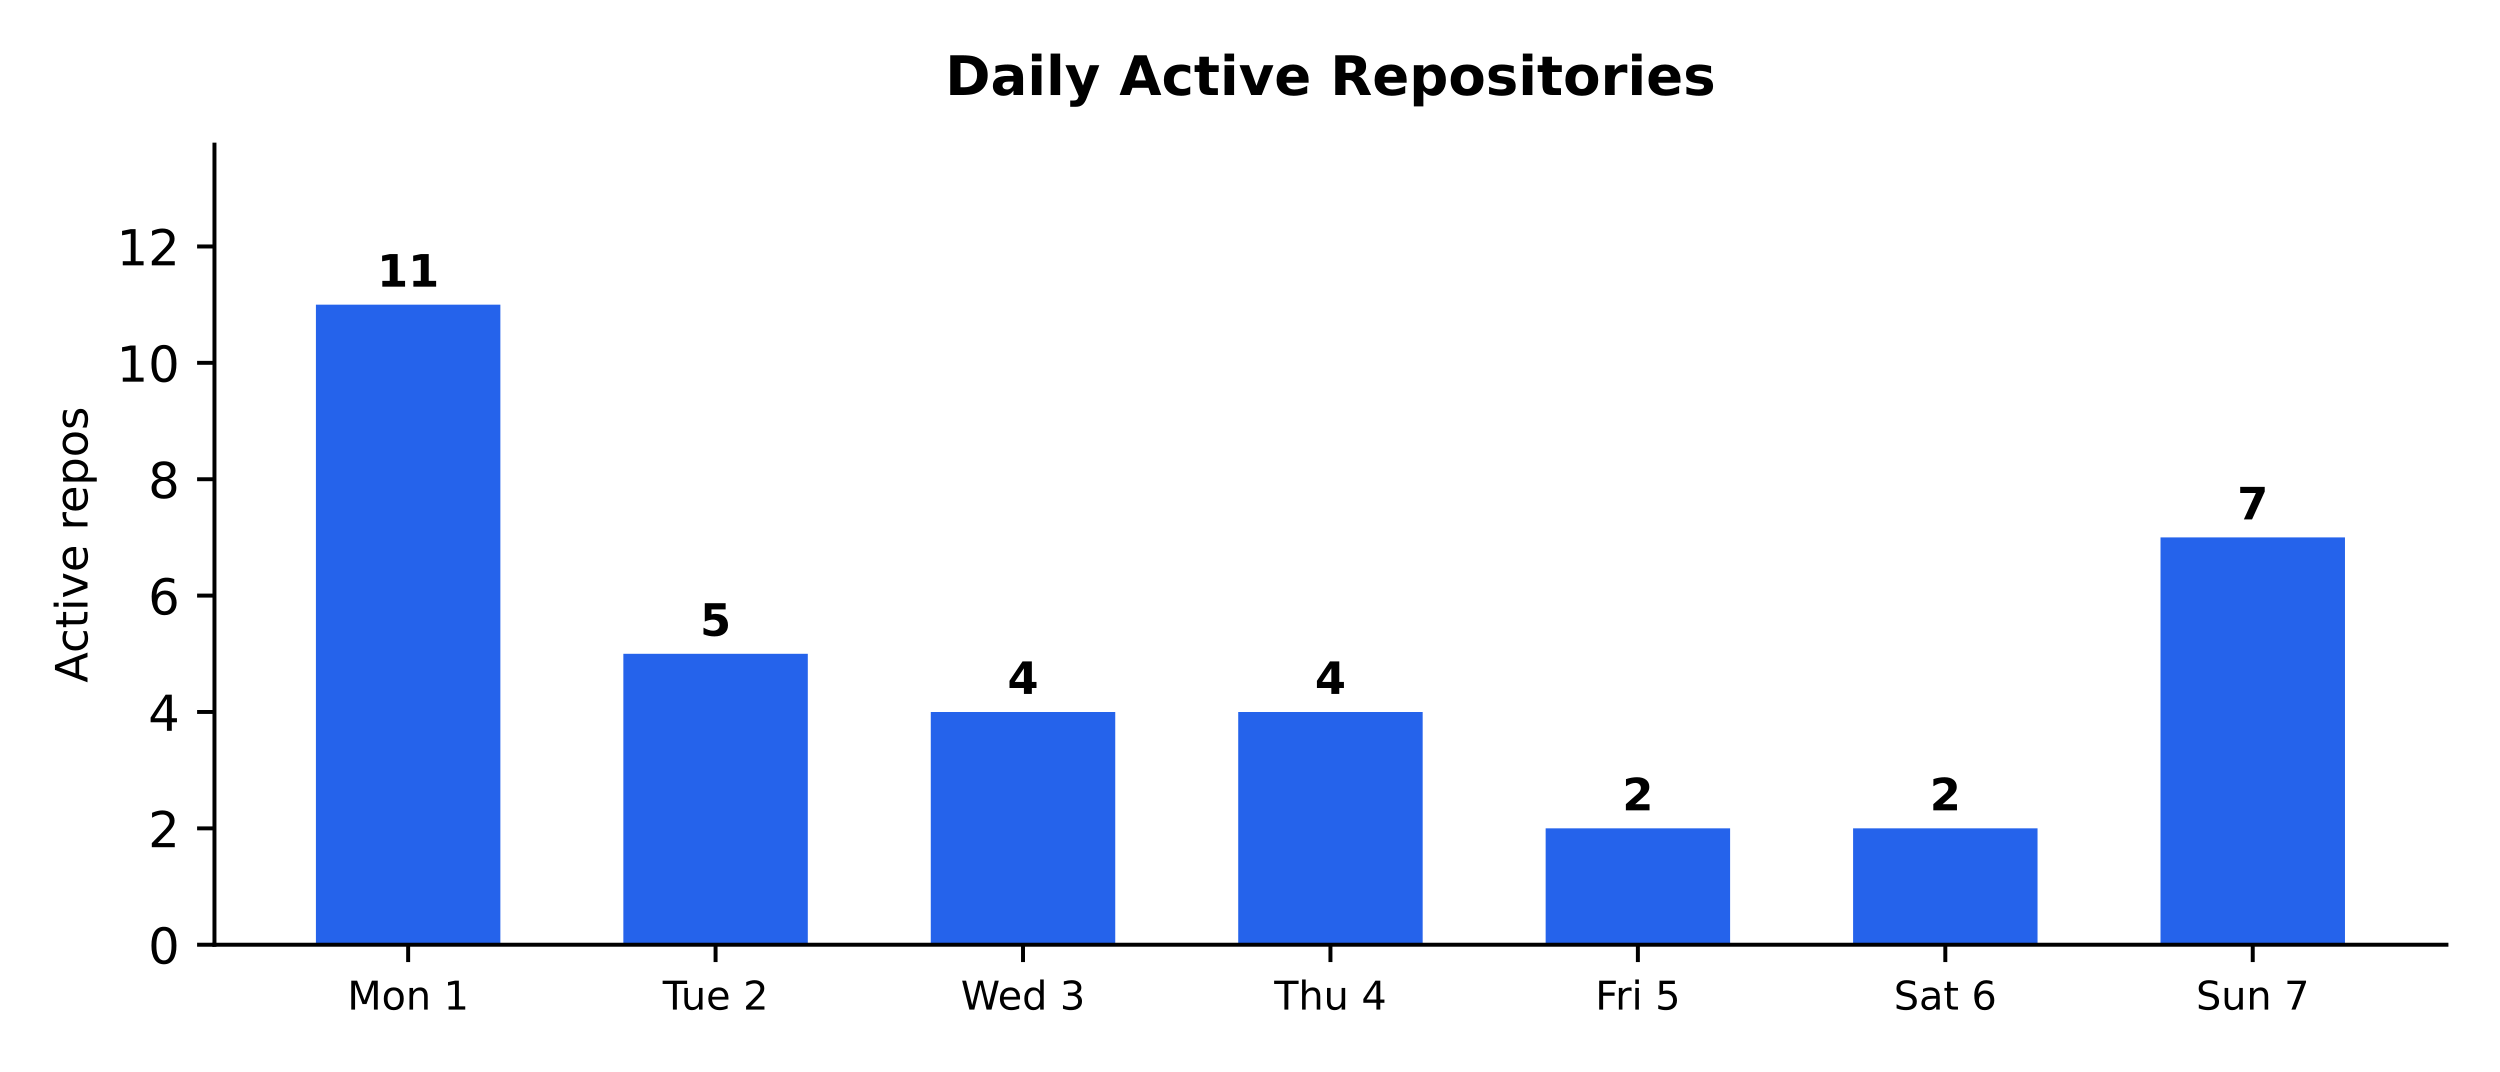
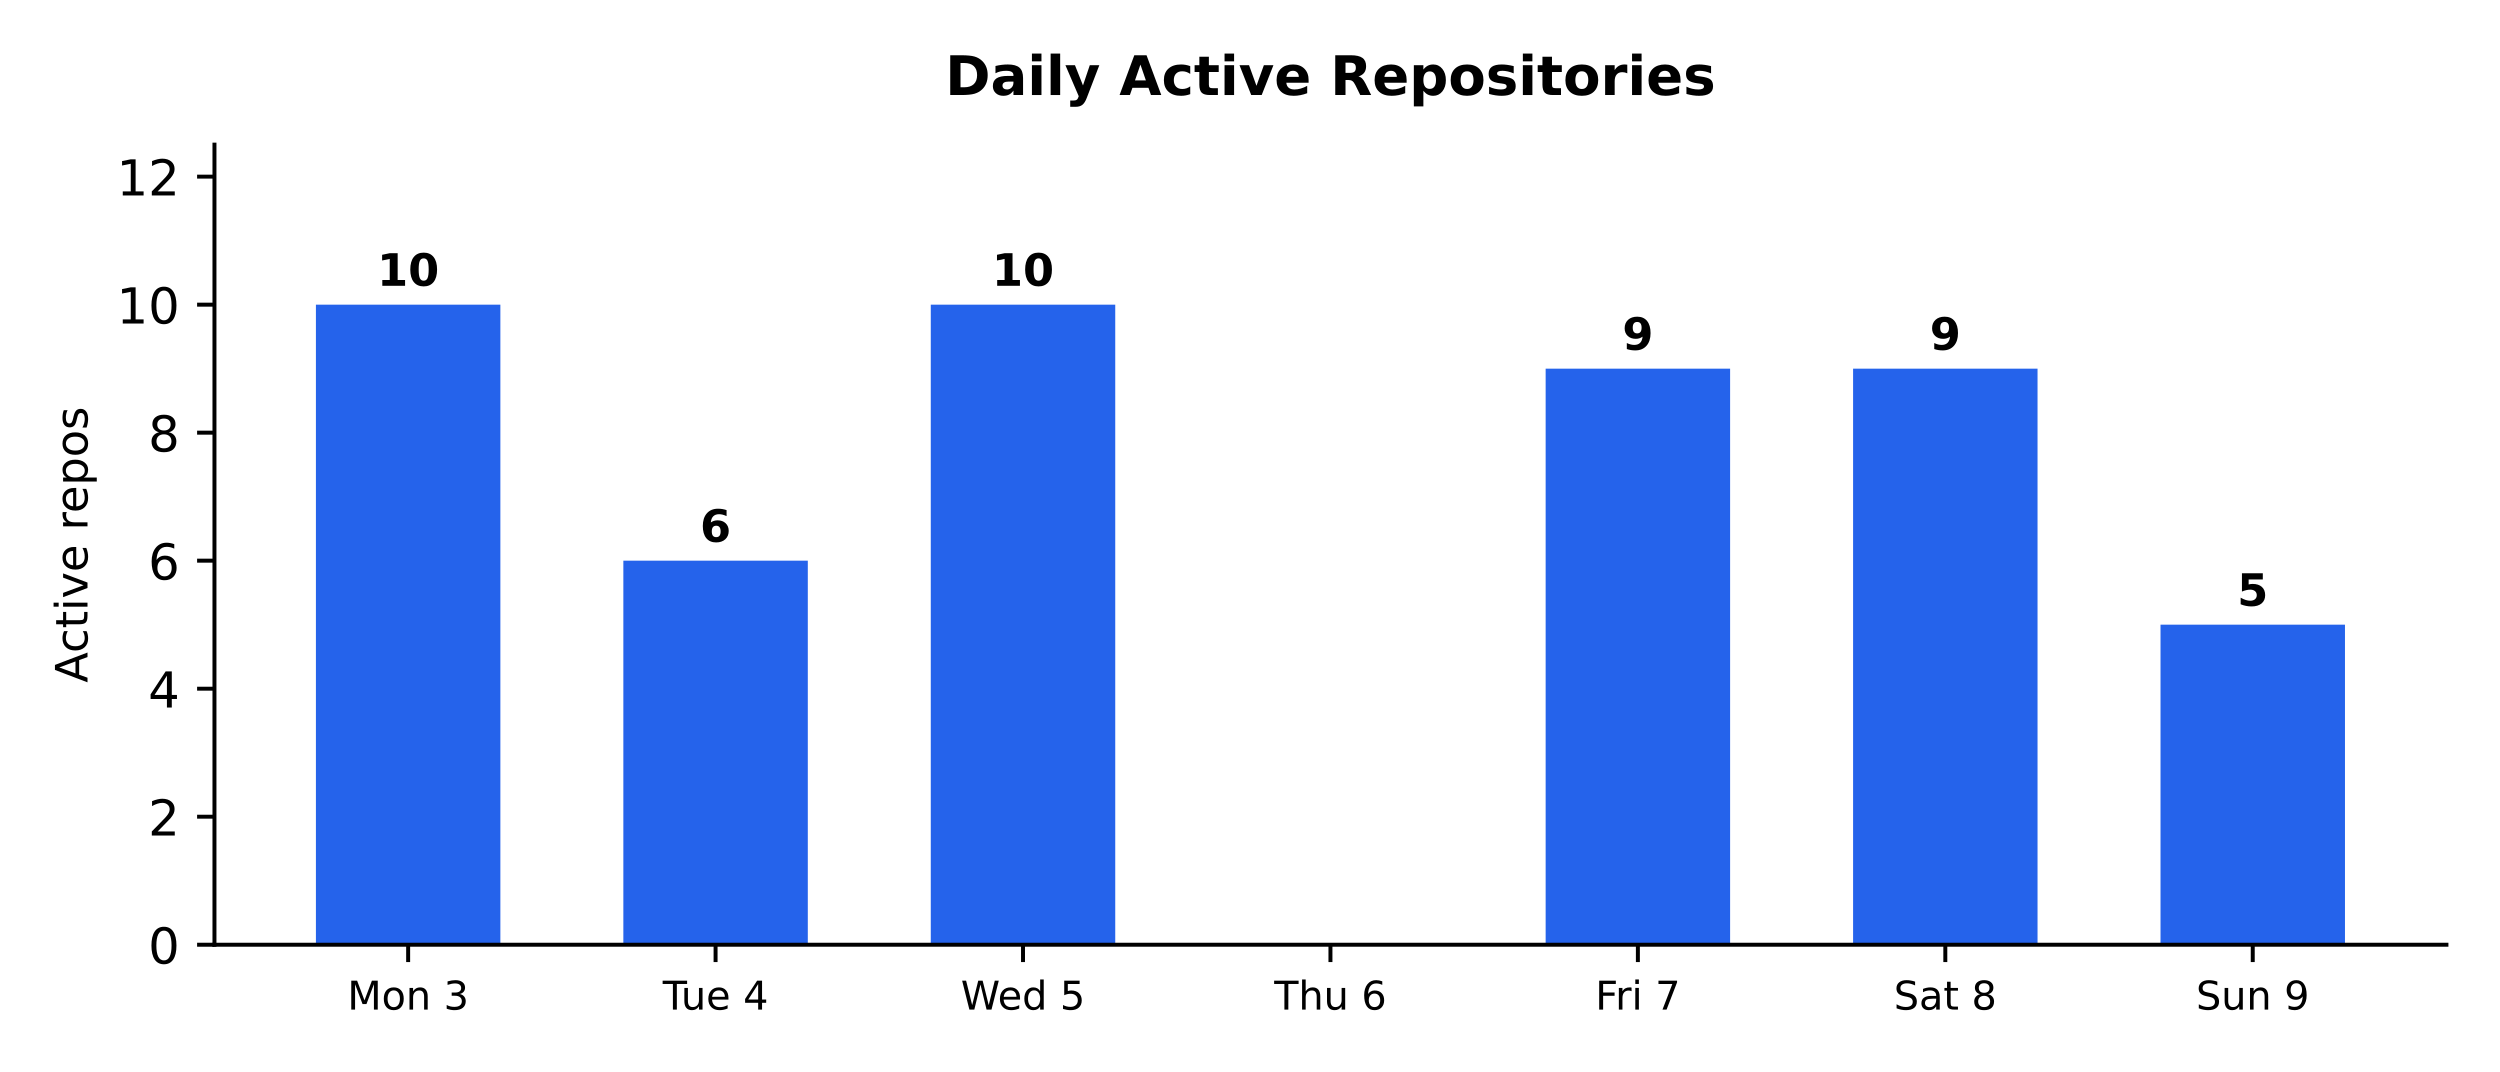
<svg xmlns="http://www.w3.org/2000/svg" xmlns:xlink="http://www.w3.org/1999/xlink" width="504pt" height="216pt" viewBox="0 0 504 216" version="1.1">
  <defs>
    <style type="text/css">*{stroke-linejoin: round; stroke-linecap: butt}</style>
  </defs>
  <g id="figure_1">
    <g id="patch_1">
      <path d="M 0 216  L 504 216  L 504 0  L 0 0  L 0 216  z " style="fill: none" />
    </g>
    <g id="axes_1">
      <g id="patch_2">
        <path d="M 43.235 190.458  L 493.2 190.458  L 493.2 29.158  L 43.235 29.158  L 43.235 190.458  z " style="fill: none" />
      </g>
      <g id="patch_3">
-         <path d="M 63.688 190.458  L 100.875 190.458  L 100.875 61.418  L 63.688 61.418  z " clip-path="url(#pc0c7dc306e)" style="fill: #2563eb" />
+         <path d="M 63.688 190.458  L 100.875 190.458  L 100.875 61.418  L 63.688 61.418  z " clip-path="url(#p2247d5ddc6)" style="fill: #2563eb" />
      </g>
      <g id="patch_4">
-         <path d="M 125.667 190.458  L 162.854 190.458  L 162.854 131.803  L 125.667 131.803  z " clip-path="url(#pc0c7dc306e)" style="fill: #2563eb" />
+         <path d="M 125.667 190.458  L 162.854 190.458  L 162.854 113.034  L 125.667 113.034  z " clip-path="url(#p2247d5ddc6)" style="fill: #2563eb" />
      </g>
      <g id="patch_5">
-         <path d="M 187.645 190.458  L 224.833 190.458  L 224.833 143.534  L 187.645 143.534  z " clip-path="url(#pc0c7dc306e)" style="fill: #2563eb" />
+         <path d="M 187.645 190.458  L 224.833 190.458  L 224.833 61.418  L 187.645 61.418  z " clip-path="url(#p2247d5ddc6)" style="fill: #2563eb" />
      </g>
      <g id="patch_6">
-         <path d="M 249.624 190.458  L 286.811 190.458  L 286.811 143.534  L 249.624 143.534  z " clip-path="url(#pc0c7dc306e)" style="fill: #2563eb" />
+         <path d="M 249.624 190.458  L 286.811 190.458  L 286.811 190.458  L 249.624 190.458  z " clip-path="url(#p2247d5ddc6)" style="fill: #2563eb" />
      </g>
      <g id="patch_7">
-         <path d="M 311.603 190.458  L 348.79 190.458  L 348.79 166.996  L 311.603 166.996  z " clip-path="url(#pc0c7dc306e)" style="fill: #2563eb" />
+         <path d="M 311.603 190.458  L 348.79 190.458  L 348.79 74.322  L 311.603 74.322  z " clip-path="url(#p2247d5ddc6)" style="fill: #2563eb" />
      </g>
      <g id="patch_8">
-         <path d="M 373.581 190.458  L 410.768 190.458  L 410.768 166.996  L 373.581 166.996  z " clip-path="url(#pc0c7dc306e)" style="fill: #2563eb" />
+         <path d="M 373.581 190.458  L 410.768 190.458  L 410.768 74.322  L 373.581 74.322  z " clip-path="url(#p2247d5ddc6)" style="fill: #2563eb" />
      </g>
      <g id="patch_9">
-         <path d="M 435.56 190.458  L 472.747 190.458  L 472.747 108.342  L 435.56 108.342  z " clip-path="url(#pc0c7dc306e)" style="fill: #2563eb" />
+         <path d="M 435.56 190.458  L 472.747 190.458  L 472.747 125.938  L 435.56 125.938  z " clip-path="url(#p2247d5ddc6)" style="fill: #2563eb" />
      </g>
      <g id="matplotlib.axis_1">
        <g id="xtick_1">
          <g id="line2d_1">
            <defs>
-               <path id="ma747a71761" d="M 0 0  L 0 3.5  " style="stroke: #000000; stroke-width: 0.8" />
+               <path id="m6f34547617" d="M 0 0  L 0 3.5  " style="stroke: #000000; stroke-width: 0.8" />
            </defs>
            <g>
-               <use xlink:href="#ma747a71761" x="82.282" y="190.458" style="stroke: #000000; stroke-width: 0.8" />
+               <use xlink:href="#m6f34547617" x="82.282" y="190.458" style="stroke: #000000; stroke-width: 0.8" />
            </g>
          </g>
          <g id="text_1">
            <g transform="translate(70.03184 203.5362) scale(0.08 -0.08)">
              <defs>
                <path id="DejaVuSans-4d" d="M 628 4666  L 1569 4666  L 2759 1491  L 3956 4666  L 4897 4666  L 4897 0  L 4281 0  L 4281 4097  L 3078 897  L 2444 897  L 1241 4097  L 1241 0  L 628 0  L 628 4666  z " transform="scale(0.015625)" />
                <path id="DejaVuSans-6f" d="M 1959 3097  Q 1497 3097 1228 2736  Q 959 2375 959 1747  Q 959 1119 1226 758  Q 1494 397 1959 397  Q 2419 397 2687 759  Q 2956 1122 2956 1747  Q 2956 2369 2687 2733  Q 2419 3097 1959 3097  z M 1959 3584  Q 2709 3584 3137 3096  Q 3566 2609 3566 1747  Q 3566 888 3137 398  Q 2709 -91 1959 -91  Q 1206 -91 779 398  Q 353 888 353 1747  Q 353 2609 779 3096  Q 1206 3584 1959 3584  z " transform="scale(0.015625)" />
                <path id="DejaVuSans-6e" d="M 3513 2113  L 3513 0  L 2938 0  L 2938 2094  Q 2938 2591 2744 2837  Q 2550 3084 2163 3084  Q 1697 3084 1428 2787  Q 1159 2491 1159 1978  L 1159 0  L 581 0  L 581 3500  L 1159 3500  L 1159 2956  Q 1366 3272 1645 3428  Q 1925 3584 2291 3584  Q 2894 3584 3203 3211  Q 3513 2838 3513 2113  z " transform="scale(0.015625)" />
                <path id="DejaVuSans-20" transform="scale(0.015625)" />
-                 <path id="DejaVuSans-31" d="M 794 531  L 1825 531  L 1825 4091  L 703 3866  L 703 4441  L 1819 4666  L 2450 4666  L 2450 531  L 3481 531  L 3481 0  L 794 0  L 794 531  z " transform="scale(0.015625)" />
+                 <path id="DejaVuSans-33" d="M 2597 2516  Q 3050 2419 3304 2112  Q 3559 1806 3559 1356  Q 3559 666 3084 287  Q 2609 -91 1734 -91  Q 1441 -91 1130 -33  Q 819 25 488 141  L 488 750  Q 750 597 1062 519  Q 1375 441 1716 441  Q 2309 441 2620 675  Q 2931 909 2931 1356  Q 2931 1769 2642 2001  Q 2353 2234 1838 2234  L 1294 2234  L 1294 2753  L 1863 2753  Q 2328 2753 2575 2939  Q 2822 3125 2822 3475  Q 2822 3834 2567 4026  Q 2313 4219 1838 4219  Q 1578 4219 1281 4162  Q 984 4106 628 3988  L 628 4550  Q 988 4650 1302 4700  Q 1616 4750 1894 4750  Q 2613 4750 3031 4423  Q 3450 4097 3450 3541  Q 3450 3153 3228 2886  Q 3006 2619 2597 2516  z " transform="scale(0.015625)" />
              </defs>
              <use xlink:href="#DejaVuSans-4d" />
              <use xlink:href="#DejaVuSans-6f" transform="translate(86.2793 0)" />
              <use xlink:href="#DejaVuSans-6e" transform="translate(147.4609 0)" />
              <use xlink:href="#DejaVuSans-20" transform="translate(210.8398 0)" />
-               <use xlink:href="#DejaVuSans-31" transform="translate(242.627 0)" />
+               <use xlink:href="#DejaVuSans-33" transform="translate(242.627 0)" />
            </g>
          </g>
        </g>
        <g id="xtick_2">
          <g id="line2d_2">
            <g>
-               <use xlink:href="#ma747a71761" x="144.26" y="190.458" style="stroke: #000000; stroke-width: 0.8" />
+               <use xlink:href="#m6f34547617" x="144.26" y="190.458" style="stroke: #000000; stroke-width: 0.8" />
            </g>
          </g>
          <g id="text_2">
            <g transform="translate(133.6098 203.5362) scale(0.08 -0.08)">
              <defs>
                <path id="DejaVuSans-54" d="M -19 4666  L 3928 4666  L 3928 4134  L 2272 4134  L 2272 0  L 1638 0  L 1638 4134  L -19 4134  L -19 4666  z " transform="scale(0.015625)" />
                <path id="DejaVuSans-75" d="M 544 1381  L 544 3500  L 1119 3500  L 1119 1403  Q 1119 906 1312 657  Q 1506 409 1894 409  Q 2359 409 2629 706  Q 2900 1003 2900 1516  L 2900 3500  L 3475 3500  L 3475 0  L 2900 0  L 2900 538  Q 2691 219 2414 64  Q 2138 -91 1772 -91  Q 1169 -91 856 284  Q 544 659 544 1381  z M 1991 3584  L 1991 3584  z " transform="scale(0.015625)" />
                <path id="DejaVuSans-65" d="M 3597 1894  L 3597 1613  L 953 1613  Q 991 1019 1311 708  Q 1631 397 2203 397  Q 2534 397 2845 478  Q 3156 559 3463 722  L 3463 178  Q 3153 47 2828 -22  Q 2503 -91 2169 -91  Q 1331 -91 842 396  Q 353 884 353 1716  Q 353 2575 817 3079  Q 1281 3584 2069 3584  Q 2775 3584 3186 3129  Q 3597 2675 3597 1894  z M 3022 2063  Q 3016 2534 2758 2815  Q 2500 3097 2075 3097  Q 1594 3097 1305 2825  Q 1016 2553 972 2059  L 3022 2063  z " transform="scale(0.015625)" />
-                 <path id="DejaVuSans-32" d="M 1228 531  L 3431 531  L 3431 0  L 469 0  L 469 531  Q 828 903 1448 1529  Q 2069 2156 2228 2338  Q 2531 2678 2651 2914  Q 2772 3150 2772 3378  Q 2772 3750 2511 3984  Q 2250 4219 1831 4219  Q 1534 4219 1204 4116  Q 875 4013 500 3803  L 500 4441  Q 881 4594 1212 4672  Q 1544 4750 1819 4750  Q 2544 4750 2975 4387  Q 3406 4025 3406 3419  Q 3406 3131 3298 2873  Q 3191 2616 2906 2266  Q 2828 2175 2409 1742  Q 1991 1309 1228 531  z " transform="scale(0.015625)" />
+                 <path id="DejaVuSans-34" d="M 2419 4116  L 825 1625  L 2419 1625  L 2419 4116  z M 2253 4666  L 3047 4666  L 3047 1625  L 3713 1625  L 3713 1100  L 3047 1100  L 3047 0  L 2419 0  L 2419 1100  L 313 1100  L 313 1709  L 2253 4666  z " transform="scale(0.015625)" />
              </defs>
              <use xlink:href="#DejaVuSans-54" />
              <use xlink:href="#DejaVuSans-75" transform="translate(45.95898 0)" />
              <use xlink:href="#DejaVuSans-65" transform="translate(109.3379 0)" />
              <use xlink:href="#DejaVuSans-20" transform="translate(170.8613 0)" />
-               <use xlink:href="#DejaVuSans-32" transform="translate(202.6484 0)" />
+               <use xlink:href="#DejaVuSans-34" transform="translate(202.6484 0)" />
            </g>
          </g>
        </g>
        <g id="xtick_3">
          <g id="line2d_3">
            <g>
-               <use xlink:href="#ma747a71761" x="206.239" y="190.458" style="stroke: #000000; stroke-width: 0.8" />
+               <use xlink:href="#m6f34547617" x="206.239" y="190.458" style="stroke: #000000; stroke-width: 0.8" />
            </g>
          </g>
          <g id="text_3">
            <g transform="translate(193.7022 203.5362) scale(0.08 -0.08)">
              <defs>
                <path id="DejaVuSans-57" d="M 213 4666  L 850 4666  L 1831 722  L 2809 4666  L 3519 4666  L 4500 722  L 5478 4666  L 6119 4666  L 4947 0  L 4153 0  L 3169 4050  L 2175 0  L 1381 0  L 213 4666  z " transform="scale(0.015625)" />
                <path id="DejaVuSans-64" d="M 2906 2969  L 2906 4863  L 3481 4863  L 3481 0  L 2906 0  L 2906 525  Q 2725 213 2448 61  Q 2172 -91 1784 -91  Q 1150 -91 751 415  Q 353 922 353 1747  Q 353 2572 751 3078  Q 1150 3584 1784 3584  Q 2172 3584 2448 3432  Q 2725 3281 2906 2969  z M 947 1747  Q 947 1113 1208 752  Q 1469 391 1925 391  Q 2381 391 2643 752  Q 2906 1113 2906 1747  Q 2906 2381 2643 2742  Q 2381 3103 1925 3103  Q 1469 3103 1208 2742  Q 947 2381 947 1747  z " transform="scale(0.015625)" />
-                 <path id="DejaVuSans-33" d="M 2597 2516  Q 3050 2419 3304 2112  Q 3559 1806 3559 1356  Q 3559 666 3084 287  Q 2609 -91 1734 -91  Q 1441 -91 1130 -33  Q 819 25 488 141  L 488 750  Q 750 597 1062 519  Q 1375 441 1716 441  Q 2309 441 2620 675  Q 2931 909 2931 1356  Q 2931 1769 2642 2001  Q 2353 2234 1838 2234  L 1294 2234  L 1294 2753  L 1863 2753  Q 2328 2753 2575 2939  Q 2822 3125 2822 3475  Q 2822 3834 2567 4026  Q 2313 4219 1838 4219  Q 1578 4219 1281 4162  Q 984 4106 628 3988  L 628 4550  Q 988 4650 1302 4700  Q 1616 4750 1894 4750  Q 2613 4750 3031 4423  Q 3450 4097 3450 3541  Q 3450 3153 3228 2886  Q 3006 2619 2597 2516  z " transform="scale(0.015625)" />
+                 <path id="DejaVuSans-35" d="M 691 4666  L 3169 4666  L 3169 4134  L 1269 4134  L 1269 2991  Q 1406 3038 1543 3061  Q 1681 3084 1819 3084  Q 2600 3084 3056 2656  Q 3513 2228 3513 1497  Q 3513 744 3044 326  Q 2575 -91 1722 -91  Q 1428 -91 1123 -41  Q 819 9 494 109  L 494 744  Q 775 591 1075 516  Q 1375 441 1709 441  Q 2250 441 2565 725  Q 2881 1009 2881 1497  Q 2881 1984 2565 2268  Q 2250 2553 1709 2553  Q 1456 2553 1204 2497  Q 953 2441 691 2322  L 691 4666  z " transform="scale(0.015625)" />
              </defs>
              <use xlink:href="#DejaVuSans-57" />
              <use xlink:href="#DejaVuSans-65" transform="translate(93.00195 0)" />
              <use xlink:href="#DejaVuSans-64" transform="translate(154.5254 0)" />
              <use xlink:href="#DejaVuSans-20" transform="translate(218.002 0)" />
-               <use xlink:href="#DejaVuSans-33" transform="translate(249.7891 0)" />
+               <use xlink:href="#DejaVuSans-35" transform="translate(249.7891 0)" />
            </g>
          </g>
        </g>
        <g id="xtick_4">
          <g id="line2d_4">
            <g>
-               <use xlink:href="#ma747a71761" x="268.218" y="190.458" style="stroke: #000000; stroke-width: 0.8" />
+               <use xlink:href="#m6f34547617" x="268.218" y="190.458" style="stroke: #000000; stroke-width: 0.8" />
            </g>
          </g>
          <g id="text_4">
            <g transform="translate(256.8883 203.5362) scale(0.08 -0.08)">
              <defs>
                <path id="DejaVuSans-68" d="M 3513 2113  L 3513 0  L 2938 0  L 2938 2094  Q 2938 2591 2744 2837  Q 2550 3084 2163 3084  Q 1697 3084 1428 2787  Q 1159 2491 1159 1978  L 1159 0  L 581 0  L 581 4863  L 1159 4863  L 1159 2956  Q 1366 3272 1645 3428  Q 1925 3584 2291 3584  Q 2894 3584 3203 3211  Q 3513 2838 3513 2113  z " transform="scale(0.015625)" />
-                 <path id="DejaVuSans-34" d="M 2419 4116  L 825 1625  L 2419 1625  L 2419 4116  z M 2253 4666  L 3047 4666  L 3047 1625  L 3713 1625  L 3713 1100  L 3047 1100  L 3047 0  L 2419 0  L 2419 1100  L 313 1100  L 313 1709  L 2253 4666  z " transform="scale(0.015625)" />
+                 <path id="DejaVuSans-36" d="M 2113 2584  Q 1688 2584 1439 2293  Q 1191 2003 1191 1497  Q 1191 994 1439 701  Q 1688 409 2113 409  Q 2538 409 2786 701  Q 3034 994 3034 1497  Q 3034 2003 2786 2293  Q 2538 2584 2113 2584  z M 3366 4563  L 3366 3988  Q 3128 4100 2886 4159  Q 2644 4219 2406 4219  Q 1781 4219 1451 3797  Q 1122 3375 1075 2522  Q 1259 2794 1537 2939  Q 1816 3084 2150 3084  Q 2853 3084 3261 2657  Q 3669 2231 3669 1497  Q 3669 778 3244 343  Q 2819 -91 2113 -91  Q 1303 -91 875 529  Q 447 1150 447 2328  Q 447 3434 972 4092  Q 1497 4750 2381 4750  Q 2619 4750 2861 4703  Q 3103 4656 3366 4563  z " transform="scale(0.015625)" />
              </defs>
              <use xlink:href="#DejaVuSans-54" />
              <use xlink:href="#DejaVuSans-68" transform="translate(61.08398 0)" />
              <use xlink:href="#DejaVuSans-75" transform="translate(124.4629 0)" />
              <use xlink:href="#DejaVuSans-20" transform="translate(187.8418 0)" />
-               <use xlink:href="#DejaVuSans-34" transform="translate(219.6289 0)" />
+               <use xlink:href="#DejaVuSans-36" transform="translate(219.6289 0)" />
            </g>
          </g>
        </g>
        <g id="xtick_5">
          <g id="line2d_5">
            <g>
-               <use xlink:href="#ma747a71761" x="330.196" y="190.458" style="stroke: #000000; stroke-width: 0.8" />
+               <use xlink:href="#m6f34547617" x="330.196" y="190.458" style="stroke: #000000; stroke-width: 0.8" />
            </g>
          </g>
          <g id="text_5">
            <g transform="translate(321.6138 203.5362) scale(0.08 -0.08)">
              <defs>
                <path id="DejaVuSans-46" d="M 628 4666  L 3309 4666  L 3309 4134  L 1259 4134  L 1259 2759  L 3109 2759  L 3109 2228  L 1259 2228  L 1259 0  L 628 0  L 628 4666  z " transform="scale(0.015625)" />
                <path id="DejaVuSans-72" d="M 2631 2963  Q 2534 3019 2420 3045  Q 2306 3072 2169 3072  Q 1681 3072 1420 2755  Q 1159 2438 1159 1844  L 1159 0  L 581 0  L 581 3500  L 1159 3500  L 1159 2956  Q 1341 3275 1631 3429  Q 1922 3584 2338 3584  Q 2397 3584 2469 3576  Q 2541 3569 2628 3553  L 2631 2963  z " transform="scale(0.015625)" />
                <path id="DejaVuSans-69" d="M 603 3500  L 1178 3500  L 1178 0  L 603 0  L 603 3500  z M 603 4863  L 1178 4863  L 1178 4134  L 603 4134  L 603 4863  z " transform="scale(0.015625)" />
-                 <path id="DejaVuSans-35" d="M 691 4666  L 3169 4666  L 3169 4134  L 1269 4134  L 1269 2991  Q 1406 3038 1543 3061  Q 1681 3084 1819 3084  Q 2600 3084 3056 2656  Q 3513 2228 3513 1497  Q 3513 744 3044 326  Q 2575 -91 1722 -91  Q 1428 -91 1123 -41  Q 819 9 494 109  L 494 744  Q 775 591 1075 516  Q 1375 441 1709 441  Q 2250 441 2565 725  Q 2881 1009 2881 1497  Q 2881 1984 2565 2268  Q 2250 2553 1709 2553  Q 1456 2553 1204 2497  Q 953 2441 691 2322  L 691 4666  z " transform="scale(0.015625)" />
+                 <path id="DejaVuSans-37" d="M 525 4666  L 3525 4666  L 3525 4397  L 1831 0  L 1172 0  L 2766 4134  L 525 4134  L 525 4666  z " transform="scale(0.015625)" />
              </defs>
              <use xlink:href="#DejaVuSans-46" />
              <use xlink:href="#DejaVuSans-72" transform="translate(50.26953 0)" />
              <use xlink:href="#DejaVuSans-69" transform="translate(91.38281 0)" />
              <use xlink:href="#DejaVuSans-20" transform="translate(119.166 0)" />
-               <use xlink:href="#DejaVuSans-35" transform="translate(150.9531 0)" />
+               <use xlink:href="#DejaVuSans-37" transform="translate(150.9531 0)" />
            </g>
          </g>
        </g>
        <g id="xtick_6">
          <g id="line2d_6">
            <g>
-               <use xlink:href="#ma747a71761" x="392.175" y="190.458" style="stroke: #000000; stroke-width: 0.8" />
+               <use xlink:href="#m6f34547617" x="392.175" y="190.458" style="stroke: #000000; stroke-width: 0.8" />
            </g>
          </g>
          <g id="text_6">
            <g transform="translate(381.7999 203.5362) scale(0.08 -0.08)">
              <defs>
                <path id="DejaVuSans-53" d="M 3425 4513  L 3425 3897  Q 3066 4069 2747 4153  Q 2428 4238 2131 4238  Q 1616 4238 1336 4038  Q 1056 3838 1056 3469  Q 1056 3159 1242 3001  Q 1428 2844 1947 2747  L 2328 2669  Q 3034 2534 3370 2195  Q 3706 1856 3706 1288  Q 3706 609 3251 259  Q 2797 -91 1919 -91  Q 1588 -91 1214 -16  Q 841 59 441 206  L 441 856  Q 825 641 1194 531  Q 1563 422 1919 422  Q 2459 422 2753 634  Q 3047 847 3047 1241  Q 3047 1584 2836 1778  Q 2625 1972 2144 2069  L 1759 2144  Q 1053 2284 737 2584  Q 422 2884 422 3419  Q 422 4038 858 4394  Q 1294 4750 2059 4750  Q 2388 4750 2728 4690  Q 3069 4631 3425 4513  z " transform="scale(0.015625)" />
                <path id="DejaVuSans-61" d="M 2194 1759  Q 1497 1759 1228 1600  Q 959 1441 959 1056  Q 959 750 1161 570  Q 1363 391 1709 391  Q 2188 391 2477 730  Q 2766 1069 2766 1631  L 2766 1759  L 2194 1759  z M 3341 1997  L 3341 0  L 2766 0  L 2766 531  Q 2569 213 2275 61  Q 1981 -91 1556 -91  Q 1019 -91 701 211  Q 384 513 384 1019  Q 384 1609 779 1909  Q 1175 2209 1959 2209  L 2766 2209  L 2766 2266  Q 2766 2663 2505 2880  Q 2244 3097 1772 3097  Q 1472 3097 1187 3025  Q 903 2953 641 2809  L 641 3341  Q 956 3463 1253 3523  Q 1550 3584 1831 3584  Q 2591 3584 2966 3190  Q 3341 2797 3341 1997  z " transform="scale(0.015625)" />
                <path id="DejaVuSans-74" d="M 1172 4494  L 1172 3500  L 2356 3500  L 2356 3053  L 1172 3053  L 1172 1153  Q 1172 725 1289 603  Q 1406 481 1766 481  L 2356 481  L 2356 0  L 1766 0  Q 1100 0 847 248  Q 594 497 594 1153  L 594 3053  L 172 3053  L 172 3500  L 594 3500  L 594 4494  L 1172 4494  z " transform="scale(0.015625)" />
-                 <path id="DejaVuSans-36" d="M 2113 2584  Q 1688 2584 1439 2293  Q 1191 2003 1191 1497  Q 1191 994 1439 701  Q 1688 409 2113 409  Q 2538 409 2786 701  Q 3034 994 3034 1497  Q 3034 2003 2786 2293  Q 2538 2584 2113 2584  z M 3366 4563  L 3366 3988  Q 3128 4100 2886 4159  Q 2644 4219 2406 4219  Q 1781 4219 1451 3797  Q 1122 3375 1075 2522  Q 1259 2794 1537 2939  Q 1816 3084 2150 3084  Q 2853 3084 3261 2657  Q 3669 2231 3669 1497  Q 3669 778 3244 343  Q 2819 -91 2113 -91  Q 1303 -91 875 529  Q 447 1150 447 2328  Q 447 3434 972 4092  Q 1497 4750 2381 4750  Q 2619 4750 2861 4703  Q 3103 4656 3366 4563  z " transform="scale(0.015625)" />
+                 <path id="DejaVuSans-38" d="M 2034 2216  Q 1584 2216 1326 1975  Q 1069 1734 1069 1313  Q 1069 891 1326 650  Q 1584 409 2034 409  Q 2484 409 2743 651  Q 3003 894 3003 1313  Q 3003 1734 2745 1975  Q 2488 2216 2034 2216  z M 1403 2484  Q 997 2584 770 2862  Q 544 3141 544 3541  Q 544 4100 942 4425  Q 1341 4750 2034 4750  Q 2731 4750 3128 4425  Q 3525 4100 3525 3541  Q 3525 3141 3298 2862  Q 3072 2584 2669 2484  Q 3125 2378 3379 2068  Q 3634 1759 3634 1313  Q 3634 634 3220 271  Q 2806 -91 2034 -91  Q 1263 -91 848 271  Q 434 634 434 1313  Q 434 1759 690 2068  Q 947 2378 1403 2484  z M 1172 3481  Q 1172 3119 1398 2916  Q 1625 2713 2034 2713  Q 2441 2713 2670 2916  Q 2900 3119 2900 3481  Q 2900 3844 2670 4047  Q 2441 4250 2034 4250  Q 1625 4250 1398 4047  Q 1172 3844 1172 3481  z " transform="scale(0.015625)" />
              </defs>
              <use xlink:href="#DejaVuSans-53" />
              <use xlink:href="#DejaVuSans-61" transform="translate(63.47656 0)" />
              <use xlink:href="#DejaVuSans-74" transform="translate(124.7559 0)" />
              <use xlink:href="#DejaVuSans-20" transform="translate(163.9648 0)" />
-               <use xlink:href="#DejaVuSans-36" transform="translate(195.752 0)" />
+               <use xlink:href="#DejaVuSans-38" transform="translate(195.752 0)" />
            </g>
          </g>
        </g>
        <g id="xtick_7">
          <g id="line2d_7">
            <g>
-               <use xlink:href="#ma747a71761" x="454.153" y="190.458" style="stroke: #000000; stroke-width: 0.8" />
+               <use xlink:href="#m6f34547617" x="454.153" y="190.458" style="stroke: #000000; stroke-width: 0.8" />
            </g>
          </g>
          <g id="text_7">
            <g transform="translate(442.7279 203.5362) scale(0.08 -0.08)">
              <defs>
-                 <path id="DejaVuSans-37" d="M 525 4666  L 3525 4666  L 3525 4397  L 1831 0  L 1172 0  L 2766 4134  L 525 4134  L 525 4666  z " transform="scale(0.015625)" />
+                 <path id="DejaVuSans-39" d="M 703 97  L 703 672  Q 941 559 1184 500  Q 1428 441 1663 441  Q 2288 441 2617 861  Q 2947 1281 2994 2138  Q 2813 1869 2534 1725  Q 2256 1581 1919 1581  Q 1219 1581 811 2004  Q 403 2428 403 3163  Q 403 3881 828 4315  Q 1253 4750 1959 4750  Q 2769 4750 3195 4129  Q 3622 3509 3622 2328  Q 3622 1225 3098 567  Q 2575 -91 1691 -91  Q 1453 -91 1209 -44  Q 966 3 703 97  z M 1959 2075  Q 2384 2075 2632 2365  Q 2881 2656 2881 3163  Q 2881 3666 2632 3958  Q 2384 4250 1959 4250  Q 1534 4250 1286 3958  Q 1038 3666 1038 3163  Q 1038 2656 1286 2365  Q 1534 2075 1959 2075  z " transform="scale(0.015625)" />
              </defs>
              <use xlink:href="#DejaVuSans-53" />
              <use xlink:href="#DejaVuSans-75" transform="translate(63.47656 0)" />
              <use xlink:href="#DejaVuSans-6e" transform="translate(126.8555 0)" />
              <use xlink:href="#DejaVuSans-20" transform="translate(190.2344 0)" />
-               <use xlink:href="#DejaVuSans-37" transform="translate(222.0215 0)" />
+               <use xlink:href="#DejaVuSans-39" transform="translate(222.0215 0)" />
            </g>
          </g>
        </g>
      </g>
      <g id="matplotlib.axis_2">
        <g id="ytick_1">
          <g id="line2d_8">
            <defs>
-               <path id="mc42a1964bc" d="M 0 0  L -3.5 0  " style="stroke: #000000; stroke-width: 0.8" />
+               <path id="m1ee1afc05b" d="M 0 0  L -3.5 0  " style="stroke: #000000; stroke-width: 0.8" />
            </defs>
            <g>
-               <use xlink:href="#mc42a1964bc" x="43.235" y="190.458" style="stroke: #000000; stroke-width: 0.8" />
+               <use xlink:href="#m1ee1afc05b" x="43.235" y="190.458" style="stroke: #000000; stroke-width: 0.8" />
            </g>
          </g>
          <g id="text_8">
            <g transform="translate(29.87281 194.2567) scale(0.1 -0.1)">
              <defs>
                <path id="DejaVuSans-30" d="M 2034 4250  Q 1547 4250 1301 3770  Q 1056 3291 1056 2328  Q 1056 1369 1301 889  Q 1547 409 2034 409  Q 2525 409 2770 889  Q 3016 1369 3016 2328  Q 3016 3291 2770 3770  Q 2525 4250 2034 4250  z M 2034 4750  Q 2819 4750 3233 4129  Q 3647 3509 3647 2328  Q 3647 1150 3233 529  Q 2819 -91 2034 -91  Q 1250 -91 836 529  Q 422 1150 422 2328  Q 422 3509 836 4129  Q 1250 4750 2034 4750  z " transform="scale(0.015625)" />
              </defs>
              <use xlink:href="#DejaVuSans-30" />
            </g>
          </g>
        </g>
        <g id="ytick_2">
          <g id="line2d_9">
            <g>
-               <use xlink:href="#mc42a1964bc" x="43.235" y="166.996" style="stroke: #000000; stroke-width: 0.8" />
+               <use xlink:href="#m1ee1afc05b" x="43.235" y="164.65" style="stroke: #000000; stroke-width: 0.8" />
            </g>
          </g>
          <g id="text_9">
-             <g transform="translate(29.87281 170.795) scale(0.1 -0.1)">
+             <g transform="translate(29.87281 168.4488) scale(0.1 -0.1)">
+               <defs>
+                 <path id="DejaVuSans-32" d="M 1228 531  L 3431 531  L 3431 0  L 469 0  L 469 531  Q 828 903 1448 1529  Q 2069 2156 2228 2338  Q 2531 2678 2651 2914  Q 2772 3150 2772 3378  Q 2772 3750 2511 3984  Q 2250 4219 1831 4219  Q 1534 4219 1204 4116  Q 875 4013 500 3803  L 500 4441  Q 881 4594 1212 4672  Q 1544 4750 1819 4750  Q 2544 4750 2975 4387  Q 3406 4025 3406 3419  Q 3406 3131 3298 2873  Q 3191 2616 2906 2266  Q 2828 2175 2409 1742  Q 1991 1309 1228 531  z " transform="scale(0.015625)" />
+               </defs>
              <use xlink:href="#DejaVuSans-32" />
            </g>
          </g>
        </g>
        <g id="ytick_3">
          <g id="line2d_10">
            <g>
-               <use xlink:href="#mc42a1964bc" x="43.235" y="143.534" style="stroke: #000000; stroke-width: 0.8" />
+               <use xlink:href="#m1ee1afc05b" x="43.235" y="138.842" style="stroke: #000000; stroke-width: 0.8" />
            </g>
          </g>
          <g id="text_10">
-             <g transform="translate(29.87281 147.3333) scale(0.1 -0.1)">
+             <g transform="translate(29.87281 142.641) scale(0.1 -0.1)">
              <use xlink:href="#DejaVuSans-34" />
            </g>
          </g>
        </g>
        <g id="ytick_4">
          <g id="line2d_11">
            <g>
-               <use xlink:href="#mc42a1964bc" x="43.235" y="120.072" style="stroke: #000000; stroke-width: 0.8" />
+               <use xlink:href="#m1ee1afc05b" x="43.235" y="113.034" style="stroke: #000000; stroke-width: 0.8" />
            </g>
          </g>
          <g id="text_11">
-             <g transform="translate(29.87281 123.8716) scale(0.1 -0.1)">
+             <g transform="translate(29.87281 116.8331) scale(0.1 -0.1)">
              <use xlink:href="#DejaVuSans-36" />
            </g>
          </g>
        </g>
        <g id="ytick_5">
          <g id="line2d_12">
            <g>
-               <use xlink:href="#mc42a1964bc" x="43.235" y="96.611" style="stroke: #000000; stroke-width: 0.8" />
+               <use xlink:href="#m1ee1afc05b" x="43.235" y="87.226" style="stroke: #000000; stroke-width: 0.8" />
            </g>
          </g>
          <g id="text_12">
-             <g transform="translate(29.87281 100.4099) scale(0.1 -0.1)">
-               <defs>
-                 <path id="DejaVuSans-38" d="M 2034 2216  Q 1584 2216 1326 1975  Q 1069 1734 1069 1313  Q 1069 891 1326 650  Q 1584 409 2034 409  Q 2484 409 2743 651  Q 3003 894 3003 1313  Q 3003 1734 2745 1975  Q 2488 2216 2034 2216  z M 1403 2484  Q 997 2584 770 2862  Q 544 3141 544 3541  Q 544 4100 942 4425  Q 1341 4750 2034 4750  Q 2731 4750 3128 4425  Q 3525 4100 3525 3541  Q 3525 3141 3298 2862  Q 3072 2584 2669 2484  Q 3125 2378 3379 2068  Q 3634 1759 3634 1313  Q 3634 634 3220 271  Q 2806 -91 2034 -91  Q 1263 -91 848 271  Q 434 634 434 1313  Q 434 1759 690 2068  Q 947 2378 1403 2484  z M 1172 3481  Q 1172 3119 1398 2916  Q 1625 2713 2034 2713  Q 2441 2713 2670 2916  Q 2900 3119 2900 3481  Q 2900 3844 2670 4047  Q 2441 4250 2034 4250  Q 1625 4250 1398 4047  Q 1172 3844 1172 3481  z " transform="scale(0.015625)" />
-               </defs>
+             <g transform="translate(29.87281 91.02522) scale(0.1 -0.1)">
              <use xlink:href="#DejaVuSans-38" />
            </g>
          </g>
        </g>
        <g id="ytick_6">
          <g id="line2d_13">
            <g>
-               <use xlink:href="#mc42a1964bc" x="43.235" y="73.149" style="stroke: #000000; stroke-width: 0.8" />
+               <use xlink:href="#m1ee1afc05b" x="43.235" y="61.418" style="stroke: #000000; stroke-width: 0.8" />
            </g>
          </g>
          <g id="text_13">
-             <g transform="translate(23.51031 76.9482) scale(0.1 -0.1)">
+             <g transform="translate(23.51031 65.21734) scale(0.1 -0.1)">
+               <defs>
+                 <path id="DejaVuSans-31" d="M 794 531  L 1825 531  L 1825 4091  L 703 3866  L 703 4441  L 1819 4666  L 2450 4666  L 2450 531  L 3481 531  L 3481 0  L 794 0  L 794 531  z " transform="scale(0.015625)" />
+               </defs>
              <use xlink:href="#DejaVuSans-31" />
              <use xlink:href="#DejaVuSans-30" transform="translate(63.62305 0)" />
            </g>
          </g>
        </g>
        <g id="ytick_7">
          <g id="line2d_14">
            <g>
-               <use xlink:href="#mc42a1964bc" x="43.235" y="49.687" style="stroke: #000000; stroke-width: 0.8" />
+               <use xlink:href="#m1ee1afc05b" x="43.235" y="35.61" style="stroke: #000000; stroke-width: 0.8" />
            </g>
          </g>
          <g id="text_14">
-             <g transform="translate(23.51031 53.48649) scale(0.1 -0.1)">
+             <g transform="translate(23.51031 39.40947) scale(0.1 -0.1)">
              <use xlink:href="#DejaVuSans-31" />
              <use xlink:href="#DejaVuSans-32" transform="translate(63.62305 0)" />
            </g>
          </g>
        </g>
        <g id="text_15">
          <g transform="translate(17.63859 137.6305) rotate(-90) scale(0.09 -0.09)">
            <defs>
              <path id="DejaVuSans-41" d="M 2188 4044  L 1331 1722  L 3047 1722  L 2188 4044  z M 1831 4666  L 2547 4666  L 4325 0  L 3669 0  L 3244 1197  L 1141 1197  L 716 0  L 50 0  L 1831 4666  z " transform="scale(0.015625)" />
              <path id="DejaVuSans-63" d="M 3122 3366  L 3122 2828  Q 2878 2963 2633 3030  Q 2388 3097 2138 3097  Q 1578 3097 1268 2742  Q 959 2388 959 1747  Q 959 1106 1268 751  Q 1578 397 2138 397  Q 2388 397 2633 464  Q 2878 531 3122 666  L 3122 134  Q 2881 22 2623 -34  Q 2366 -91 2075 -91  Q 1284 -91 818 406  Q 353 903 353 1747  Q 353 2603 823 3093  Q 1294 3584 2113 3584  Q 2378 3584 2631 3529  Q 2884 3475 3122 3366  z " transform="scale(0.015625)" />
              <path id="DejaVuSans-76" d="M 191 3500  L 800 3500  L 1894 563  L 2988 3500  L 3597 3500  L 2284 0  L 1503 0  L 191 3500  z " transform="scale(0.015625)" />
              <path id="DejaVuSans-70" d="M 1159 525  L 1159 -1331  L 581 -1331  L 581 3500  L 1159 3500  L 1159 2969  Q 1341 3281 1617 3432  Q 1894 3584 2278 3584  Q 2916 3584 3314 3078  Q 3713 2572 3713 1747  Q 3713 922 3314 415  Q 2916 -91 2278 -91  Q 1894 -91 1617 61  Q 1341 213 1159 525  z M 3116 1747  Q 3116 2381 2855 2742  Q 2594 3103 2138 3103  Q 1681 3103 1420 2742  Q 1159 2381 1159 1747  Q 1159 1113 1420 752  Q 1681 391 2138 391  Q 2594 391 2855 752  Q 3116 1113 3116 1747  z " transform="scale(0.015625)" />
              <path id="DejaVuSans-73" d="M 2834 3397  L 2834 2853  Q 2591 2978 2328 3040  Q 2066 3103 1784 3103  Q 1356 3103 1142 2972  Q 928 2841 928 2578  Q 928 2378 1081 2264  Q 1234 2150 1697 2047  L 1894 2003  Q 2506 1872 2764 1633  Q 3022 1394 3022 966  Q 3022 478 2636 193  Q 2250 -91 1575 -91  Q 1294 -91 989 -36  Q 684 19 347 128  L 347 722  Q 666 556 975 473  Q 1284 391 1588 391  Q 1994 391 2212 530  Q 2431 669 2431 922  Q 2431 1156 2273 1281  Q 2116 1406 1581 1522  L 1381 1569  Q 847 1681 609 1914  Q 372 2147 372 2553  Q 372 3047 722 3315  Q 1072 3584 1716 3584  Q 2034 3584 2315 3537  Q 2597 3491 2834 3397  z " transform="scale(0.015625)" />
            </defs>
            <use xlink:href="#DejaVuSans-41" />
            <use xlink:href="#DejaVuSans-63" transform="translate(66.6582 0)" />
            <use xlink:href="#DejaVuSans-74" transform="translate(121.6387 0)" />
            <use xlink:href="#DejaVuSans-69" transform="translate(160.8477 0)" />
            <use xlink:href="#DejaVuSans-76" transform="translate(188.6309 0)" />
            <use xlink:href="#DejaVuSans-65" transform="translate(247.8105 0)" />
            <use xlink:href="#DejaVuSans-20" transform="translate(309.334 0)" />
            <use xlink:href="#DejaVuSans-72" transform="translate(341.1211 0)" />
            <use xlink:href="#DejaVuSans-65" transform="translate(379.9844 0)" />
            <use xlink:href="#DejaVuSans-70" transform="translate(441.5078 0)" />
            <use xlink:href="#DejaVuSans-6f" transform="translate(504.9844 0)" />
            <use xlink:href="#DejaVuSans-73" transform="translate(566.166 0)" />
          </g>
        </g>
      </g>
      <g id="patch_10">
        <path d="M 43.235 190.458  L 43.235 29.158  " style="fill: none; stroke: #000000; stroke-width: 0.8; stroke-linejoin: miter; stroke-linecap: square" />
      </g>
      <g id="patch_11">
        <path d="M 43.235 190.458  L 493.2 190.458  " style="fill: none; stroke: #000000; stroke-width: 0.8; stroke-linejoin: miter; stroke-linecap: square" />
      </g>
      <g id="text_16">
-         <g transform="translate(76.0198 57.78678) scale(0.09 -0.09)">
+         <g transform="translate(76.0198 57.61082) scale(0.09 -0.09)">
          <defs>
            <path id="DejaVuSans-Bold-31" d="M 750 831  L 1813 831  L 1813 3847  L 722 3622  L 722 4441  L 1806 4666  L 2950 4666  L 2950 831  L 4013 831  L 4013 0  L 750 0  L 750 831  z " transform="scale(0.015625)" />
+             <path id="DejaVuSans-Bold-30" d="M 2944 2338  Q 2944 3213 2780 3570  Q 2616 3928 2228 3928  Q 1841 3928 1675 3570  Q 1509 3213 1509 2338  Q 1509 1453 1675 1090  Q 1841 728 2228 728  Q 2613 728 2778 1090  Q 2944 1453 2944 2338  z M 4147 2328  Q 4147 1169 3647 539  Q 3147 -91 2228 -91  Q 1306 -91 806 539  Q 306 1169 306 2328  Q 306 3491 806 4120  Q 1306 4750 2228 4750  Q 3147 4750 3647 4120  Q 4147 3491 4147 2328  z " transform="scale(0.015625)" />
          </defs>
          <use xlink:href="#DejaVuSans-Bold-31" />
-           <use xlink:href="#DejaVuSans-Bold-31" transform="translate(69.58008 0)" />
+           <use xlink:href="#DejaVuSans-Bold-30" transform="translate(69.58008 0)" />
        </g>
      </g>
      <g id="text_17">
-         <g transform="translate(141.1294 128.1719) scale(0.09 -0.09)">
+         <g transform="translate(141.1294 109.2266) scale(0.09 -0.09)">
+           <defs>
+             <path id="DejaVuSans-Bold-36" d="M 2316 2303  Q 2000 2303 1842 2098  Q 1684 1894 1684 1484  Q 1684 1075 1842 870  Q 2000 666 2316 666  Q 2634 666 2792 870  Q 2950 1075 2950 1484  Q 2950 1894 2792 2098  Q 2634 2303 2316 2303  z M 3803 4544  L 3803 3681  Q 3506 3822 3243 3889  Q 2981 3956 2731 3956  Q 2194 3956 1894 3657  Q 1594 3359 1544 2772  Q 1750 2925 1990 3001  Q 2231 3078 2516 3078  Q 3231 3078 3670 2659  Q 4109 2241 4109 1563  Q 4109 813 3618 361  Q 3128 -91 2303 -91  Q 1394 -91 895 523  Q 397 1138 397 2266  Q 397 3422 980 4083  Q 1563 4744 2578 4744  Q 2900 4744 3203 4694  Q 3506 4644 3803 4544  z " transform="scale(0.015625)" />
+           </defs>
+           <use xlink:href="#DejaVuSans-Bold-36" />
+         </g>
+       </g>
+       <g id="text_18">
+         <g transform="translate(199.977 57.61082) scale(0.09 -0.09)">
+           <use xlink:href="#DejaVuSans-Bold-31" />
+           <use xlink:href="#DejaVuSans-Bold-30" transform="translate(69.58008 0)" />
+         </g>
+       </g>
+       <g id="text_19">
+         <g transform="translate(327.0652 70.51475) scale(0.09 -0.09)">
+           <defs>
+             <path id="DejaVuSans-Bold-39" d="M 641 103  L 641 966  Q 928 831 1190 764  Q 1453 697 1709 697  Q 2247 697 2547 995  Q 2847 1294 2900 1881  Q 2688 1725 2447 1647  Q 2206 1569 1925 1569  Q 1209 1569 770 1986  Q 331 2403 331 3084  Q 331 3838 820 4291  Q 1309 4744 2131 4744  Q 3044 4744 3544 4128  Q 4044 3513 4044 2388  Q 4044 1231 3459 570  Q 2875 -91 1856 -91  Q 1528 -91 1228 -42  Q 928 6 641 103  z M 2125 2350  Q 2441 2350 2600 2554  Q 2759 2759 2759 3169  Q 2759 3575 2600 3781  Q 2441 3988 2125 3988  Q 1809 3988 1650 3781  Q 1491 3575 1491 3169  Q 1491 2759 1650 2554  Q 1809 2350 2125 2350  z " transform="scale(0.015625)" />
+           </defs>
+           <use xlink:href="#DejaVuSans-Bold-39" />
+         </g>
+       </g>
+       <g id="text_20">
+         <g transform="translate(389.0439 70.51475) scale(0.09 -0.09)">
+           <use xlink:href="#DejaVuSans-Bold-39" />
+         </g>
+       </g>
+       <g id="text_21">
+         <g transform="translate(451.0225 122.1305) scale(0.09 -0.09)">
          <defs>
            <path id="DejaVuSans-Bold-35" d="M 678 4666  L 3669 4666  L 3669 3781  L 1638 3781  L 1638 3059  Q 1775 3097 1914 3117  Q 2053 3138 2203 3138  Q 3056 3138 3531 2711  Q 4006 2284 4006 1522  Q 4006 766 3489 337  Q 2972 -91 2053 -91  Q 1656 -91 1267 -14  Q 878 63 494 219  L 494 1166  Q 875 947 1217 837  Q 1559 728 1863 728  Q 2300 728 2551 942  Q 2803 1156 2803 1522  Q 2803 1891 2551 2103  Q 2300 2316 1863 2316  Q 1603 2316 1309 2248  Q 1016 2181 678 2041  L 678 4666  z " transform="scale(0.015625)" />
          </defs>
          <use xlink:href="#DejaVuSans-Bold-35" />
        </g>
      </g>
-       <g id="text_18">
-         <g transform="translate(203.108 139.9027) scale(0.09 -0.09)">
-           <defs>
-             <path id="DejaVuSans-Bold-34" d="M 2356 3675  L 1038 1722  L 2356 1722  L 2356 3675  z M 2156 4666  L 3494 4666  L 3494 1722  L 4159 1722  L 4159 850  L 3494 850  L 3494 0  L 2356 0  L 2356 850  L 288 850  L 288 1881  L 2156 4666  z " transform="scale(0.015625)" />
-           </defs>
-           <use xlink:href="#DejaVuSans-Bold-34" />
-         </g>
-       </g>
-       <g id="text_19">
-         <g transform="translate(265.0866 139.9027) scale(0.09 -0.09)">
-           <use xlink:href="#DejaVuSans-Bold-34" />
-         </g>
-       </g>
-       <g id="text_20">
-         <g transform="translate(327.0652 163.3644) scale(0.09 -0.09)">
-           <defs>
-             <path id="DejaVuSans-Bold-32" d="M 1844 884  L 3897 884  L 3897 0  L 506 0  L 506 884  L 2209 2388  Q 2438 2594 2547 2791  Q 2656 2988 2656 3200  Q 2656 3528 2436 3728  Q 2216 3928 1850 3928  Q 1569 3928 1234 3808  Q 900 3688 519 3450  L 519 4475  Q 925 4609 1322 4679  Q 1719 4750 2100 4750  Q 2938 4750 3402 4381  Q 3866 4013 3866 3353  Q 3866 2972 3669 2642  Q 3472 2313 2841 1759  L 1844 884  z " transform="scale(0.015625)" />
-           </defs>
-           <use xlink:href="#DejaVuSans-Bold-32" />
-         </g>
-       </g>
-       <g id="text_21">
-         <g transform="translate(389.0439 163.3644) scale(0.09 -0.09)">
-           <use xlink:href="#DejaVuSans-Bold-32" />
-         </g>
-       </g>
      <g id="text_22">
-         <g transform="translate(451.0225 104.7102) scale(0.09 -0.09)">
-           <defs>
-             <path id="DejaVuSans-Bold-37" d="M 428 4666  L 3944 4666  L 3944 3988  L 2125 0  L 953 0  L 2675 3781  L 428 3781  L 428 4666  z " transform="scale(0.015625)" />
-           </defs>
-           <use xlink:href="#DejaVuSans-Bold-37" />
-         </g>
-       </g>
-       <g id="text_23">
        <g transform="translate(190.5585 19.15828) scale(0.11 -0.11)">
          <defs>
            <path id="DejaVuSans-Bold-44" d="M 1791 3756  L 1791 909  L 2222 909  Q 2959 909 3348 1275  Q 3738 1641 3738 2338  Q 3738 3031 3350 3393  Q 2963 3756 2222 3756  L 1791 3756  z M 588 4666  L 1856 4666  Q 2919 4666 3439 4514  Q 3959 4363 4331 4000  Q 4659 3684 4818 3271  Q 4978 2859 4978 2338  Q 4978 1809 4818 1395  Q 4659 981 4331 666  Q 3956 303 3431 151  Q 2906 0 1856 0  L 588 0  L 588 4666  z " transform="scale(0.015625)" />
            <path id="DejaVuSans-Bold-61" d="M 2106 1575  Q 1756 1575 1579 1456  Q 1403 1338 1403 1106  Q 1403 894 1545 773  Q 1688 653 1941 653  Q 2256 653 2472 879  Q 2688 1106 2688 1447  L 2688 1575  L 2106 1575  z M 3816 1997  L 3816 0  L 2688 0  L 2688 519  Q 2463 200 2181 54  Q 1900 -91 1497 -91  Q 953 -91 614 226  Q 275 544 275 1050  Q 275 1666 698 1953  Q 1122 2241 2028 2241  L 2688 2241  L 2688 2328  Q 2688 2594 2478 2717  Q 2269 2841 1825 2841  Q 1466 2841 1156 2769  Q 847 2697 581 2553  L 581 3406  Q 941 3494 1303 3539  Q 1666 3584 2028 3584  Q 2975 3584 3395 3211  Q 3816 2838 3816 1997  z " transform="scale(0.015625)" />
            <path id="DejaVuSans-Bold-69" d="M 538 3500  L 1656 3500  L 1656 0  L 538 0  L 538 3500  z M 538 4863  L 1656 4863  L 1656 3950  L 538 3950  L 538 4863  z " transform="scale(0.015625)" />
            <path id="DejaVuSans-Bold-6c" d="M 538 4863  L 1656 4863  L 1656 0  L 538 0  L 538 4863  z " transform="scale(0.015625)" />
            <path id="DejaVuSans-Bold-79" d="M 78 3500  L 1197 3500  L 2138 1125  L 2938 3500  L 4056 3500  L 2584 -331  Q 2363 -916 2067 -1148  Q 1772 -1381 1288 -1381  L 641 -1381  L 641 -647  L 991 -647  Q 1275 -647 1404 -556  Q 1534 -466 1606 -231  L 1638 -134  L 78 3500  z " transform="scale(0.015625)" />
            <path id="DejaVuSans-Bold-20" transform="scale(0.015625)" />
            <path id="DejaVuSans-Bold-41" d="M 3419 850  L 1538 850  L 1241 0  L 31 0  L 1759 4666  L 3194 4666  L 4922 0  L 3713 0  L 3419 850  z M 1838 1716  L 3116 1716  L 2478 3572  L 1838 1716  z " transform="scale(0.015625)" />
            <path id="DejaVuSans-Bold-63" d="M 3366 3391  L 3366 2478  Q 3138 2634 2908 2709  Q 2678 2784 2431 2784  Q 1963 2784 1702 2511  Q 1441 2238 1441 1747  Q 1441 1256 1702 982  Q 1963 709 2431 709  Q 2694 709 2930 787  Q 3166 866 3366 1019  L 3366 103  Q 3103 6 2833 -42  Q 2563 -91 2291 -91  Q 1344 -91 809 395  Q 275 881 275 1747  Q 275 2613 809 3098  Q 1344 3584 2291 3584  Q 2566 3584 2833 3536  Q 3100 3488 3366 3391  z " transform="scale(0.015625)" />
            <path id="DejaVuSans-Bold-74" d="M 1759 4494  L 1759 3500  L 2913 3500  L 2913 2700  L 1759 2700  L 1759 1216  Q 1759 972 1856 886  Q 1953 800 2241 800  L 2816 800  L 2816 0  L 1856 0  Q 1194 0 917 276  Q 641 553 641 1216  L 641 2700  L 84 2700  L 84 3500  L 641 3500  L 641 4494  L 1759 4494  z " transform="scale(0.015625)" />
            <path id="DejaVuSans-Bold-76" d="M 97 3500  L 1216 3500  L 2088 1081  L 2956 3500  L 4078 3500  L 2700 0  L 1472 0  L 97 3500  z " transform="scale(0.015625)" />
            <path id="DejaVuSans-Bold-65" d="M 4031 1759  L 4031 1441  L 1416 1441  Q 1456 1047 1700 850  Q 1944 653 2381 653  Q 2734 653 3104 758  Q 3475 863 3866 1075  L 3866 213  Q 3469 63 3072 -14  Q 2675 -91 2278 -91  Q 1328 -91 801 392  Q 275 875 275 1747  Q 275 2603 792 3093  Q 1309 3584 2216 3584  Q 3041 3584 3536 3087  Q 4031 2591 4031 1759  z M 2881 2131  Q 2881 2450 2695 2645  Q 2509 2841 2209 2841  Q 1884 2841 1681 2658  Q 1478 2475 1428 2131  L 2881 2131  z " transform="scale(0.015625)" />
            <path id="DejaVuSans-Bold-52" d="M 2297 2597  Q 2675 2597 2839 2737  Q 3003 2878 3003 3200  Q 3003 3519 2839 3656  Q 2675 3794 2297 3794  L 1791 3794  L 1791 2597  L 2297 2597  z M 1791 1766  L 1791 0  L 588 0  L 588 4666  L 2425 4666  Q 3347 4666 3776 4356  Q 4206 4047 4206 3378  Q 4206 2916 3982 2619  Q 3759 2322 3309 2181  Q 3556 2125 3751 1926  Q 3947 1728 4147 1325  L 4800 0  L 3519 0  L 2950 1159  Q 2778 1509 2601 1637  Q 2425 1766 2131 1766  L 1791 1766  z " transform="scale(0.015625)" />
            <path id="DejaVuSans-Bold-70" d="M 1656 506  L 1656 -1331  L 538 -1331  L 538 3500  L 1656 3500  L 1656 2988  Q 1888 3294 2169 3439  Q 2450 3584 2816 3584  Q 3463 3584 3878 3070  Q 4294 2556 4294 1747  Q 4294 938 3878 423  Q 3463 -91 2816 -91  Q 2450 -91 2169 54  Q 1888 200 1656 506  z M 2400 2772  Q 2041 2772 1848 2508  Q 1656 2244 1656 1747  Q 1656 1250 1848 986  Q 2041 722 2400 722  Q 2759 722 2948 984  Q 3138 1247 3138 1747  Q 3138 2247 2948 2509  Q 2759 2772 2400 2772  z " transform="scale(0.015625)" />
            <path id="DejaVuSans-Bold-6f" d="M 2203 2784  Q 1831 2784 1636 2517  Q 1441 2250 1441 1747  Q 1441 1244 1636 976  Q 1831 709 2203 709  Q 2569 709 2762 976  Q 2956 1244 2956 1747  Q 2956 2250 2762 2517  Q 2569 2784 2203 2784  z M 2203 3584  Q 3106 3584 3614 3096  Q 4122 2609 4122 1747  Q 4122 884 3614 396  Q 3106 -91 2203 -91  Q 1297 -91 786 396  Q 275 884 275 1747  Q 275 2609 786 3096  Q 1297 3584 2203 3584  z " transform="scale(0.015625)" />
            <path id="DejaVuSans-Bold-73" d="M 3272 3391  L 3272 2541  Q 2913 2691 2578 2766  Q 2244 2841 1947 2841  Q 1628 2841 1473 2761  Q 1319 2681 1319 2516  Q 1319 2381 1436 2309  Q 1553 2238 1856 2203  L 2053 2175  Q 2913 2066 3209 1816  Q 3506 1566 3506 1031  Q 3506 472 3093 190  Q 2681 -91 1863 -91  Q 1516 -91 1145 -36  Q 775 19 384 128  L 384 978  Q 719 816 1070 734  Q 1422 653 1784 653  Q 2113 653 2278 743  Q 2444 834 2444 1013  Q 2444 1163 2330 1236  Q 2216 1309 1875 1350  L 1678 1375  Q 931 1469 631 1722  Q 331 1975 331 2491  Q 331 3047 712 3315  Q 1094 3584 1881 3584  Q 2191 3584 2531 3537  Q 2872 3491 3272 3391  z " transform="scale(0.015625)" />
            <path id="DejaVuSans-Bold-72" d="M 3138 2547  Q 2991 2616 2845 2648  Q 2700 2681 2553 2681  Q 2122 2681 1889 2404  Q 1656 2128 1656 1613  L 1656 0  L 538 0  L 538 3500  L 1656 3500  L 1656 2925  Q 1872 3269 2151 3426  Q 2431 3584 2822 3584  Q 2878 3584 2943 3579  Q 3009 3575 3134 3559  L 3138 2547  z " transform="scale(0.015625)" />
          </defs>
          <use xlink:href="#DejaVuSans-Bold-44" />
          <use xlink:href="#DejaVuSans-Bold-61" transform="translate(83.00781 0)" />
          <use xlink:href="#DejaVuSans-Bold-69" transform="translate(150.4883 0)" />
          <use xlink:href="#DejaVuSans-Bold-6c" transform="translate(184.7656 0)" />
          <use xlink:href="#DejaVuSans-Bold-79" transform="translate(219.043 0)" />
          <use xlink:href="#DejaVuSans-Bold-20" transform="translate(284.2285 0)" />
          <use xlink:href="#DejaVuSans-Bold-41" transform="translate(319.043 0)" />
          <use xlink:href="#DejaVuSans-Bold-63" transform="translate(396.4355 0)" />
          <use xlink:href="#DejaVuSans-Bold-74" transform="translate(455.7129 0)" />
          <use xlink:href="#DejaVuSans-Bold-69" transform="translate(503.5156 0)" />
          <use xlink:href="#DejaVuSans-Bold-76" transform="translate(537.793 0)" />
          <use xlink:href="#DejaVuSans-Bold-65" transform="translate(602.9785 0)" />
          <use xlink:href="#DejaVuSans-Bold-20" transform="translate(670.8008 0)" />
          <use xlink:href="#DejaVuSans-Bold-52" transform="translate(705.6152 0)" />
          <use xlink:href="#DejaVuSans-Bold-65" transform="translate(782.6172 0)" />
          <use xlink:href="#DejaVuSans-Bold-70" transform="translate(850.4395 0)" />
          <use xlink:href="#DejaVuSans-Bold-6f" transform="translate(922.0215 0)" />
          <use xlink:href="#DejaVuSans-Bold-73" transform="translate(990.7227 0)" />
          <use xlink:href="#DejaVuSans-Bold-69" transform="translate(1050.244 0)" />
          <use xlink:href="#DejaVuSans-Bold-74" transform="translate(1084.521 0)" />
          <use xlink:href="#DejaVuSans-Bold-6f" transform="translate(1132.324 0)" />
          <use xlink:href="#DejaVuSans-Bold-72" transform="translate(1201.025 0)" />
          <use xlink:href="#DejaVuSans-Bold-69" transform="translate(1250.342 0)" />
          <use xlink:href="#DejaVuSans-Bold-65" transform="translate(1284.619 0)" />
          <use xlink:href="#DejaVuSans-Bold-73" transform="translate(1352.441 0)" />
        </g>
      </g>
    </g>
  </g>
  <defs>
-     <clipPath id="pc0c7dc306e">
+     <clipPath id="p2247d5ddc6">
      <rect x="43.235" y="29.158" width="449.965" height="161.299" />
    </clipPath>
  </defs>
</svg>
